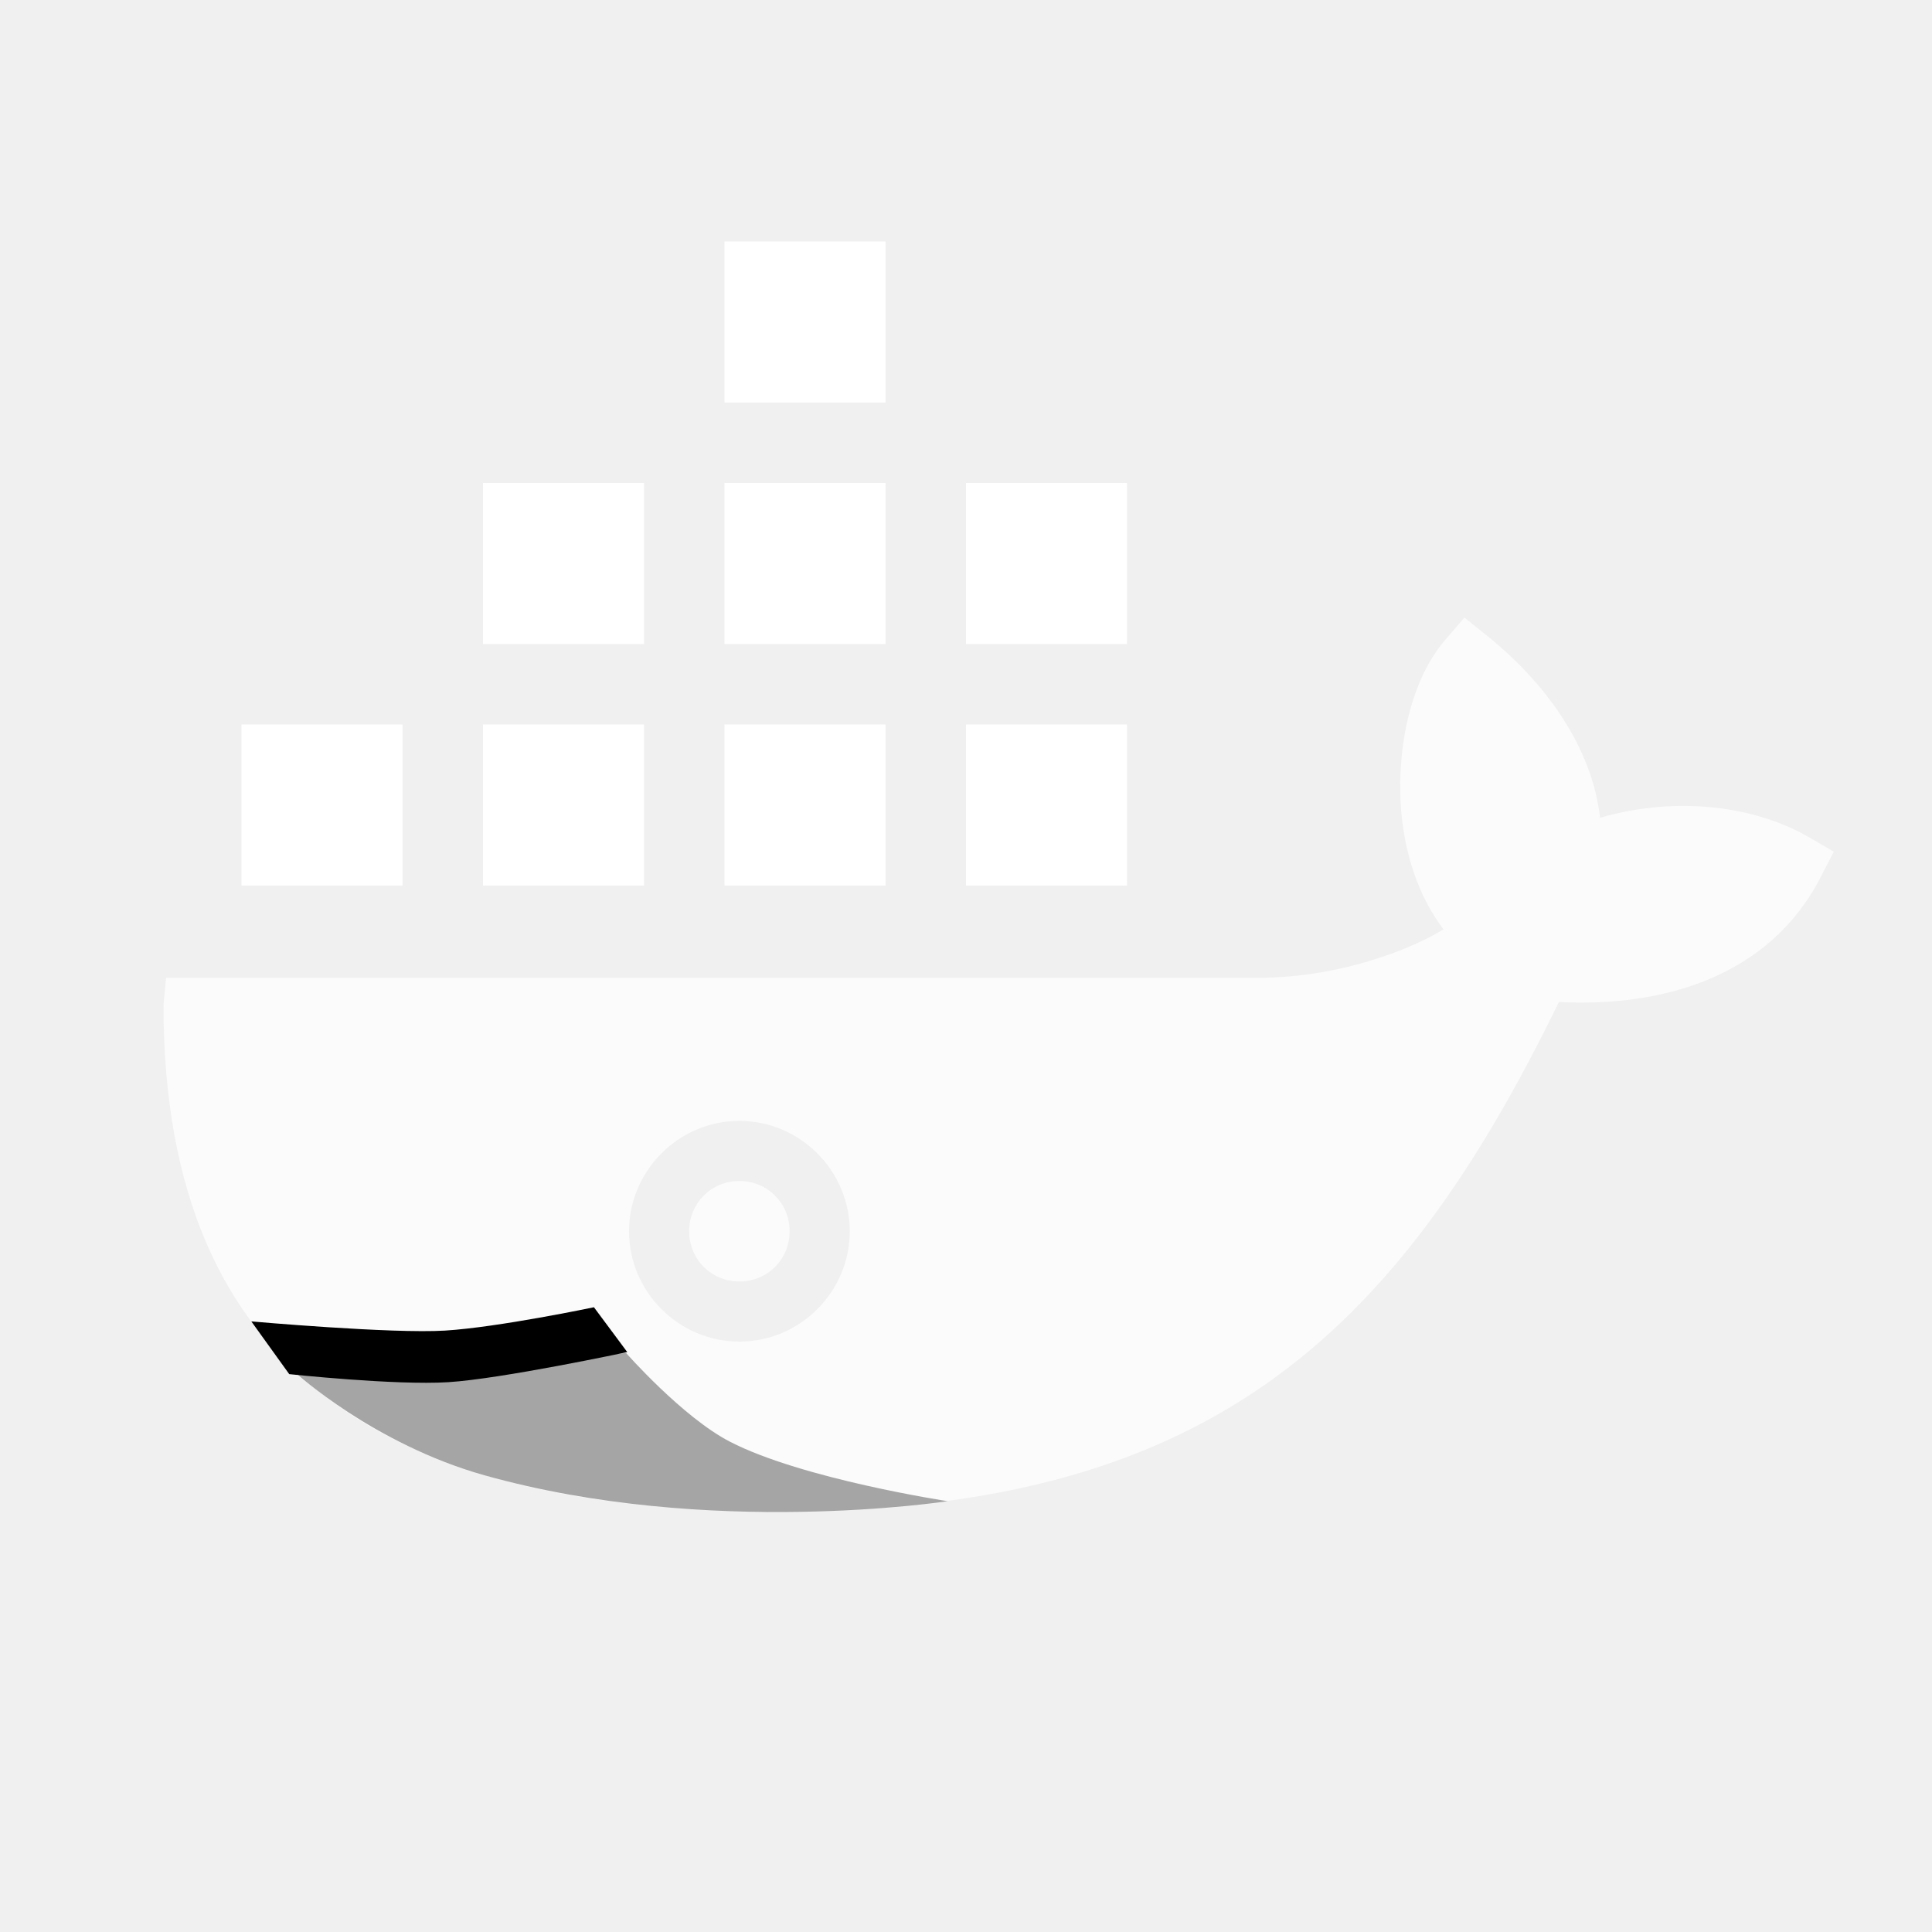
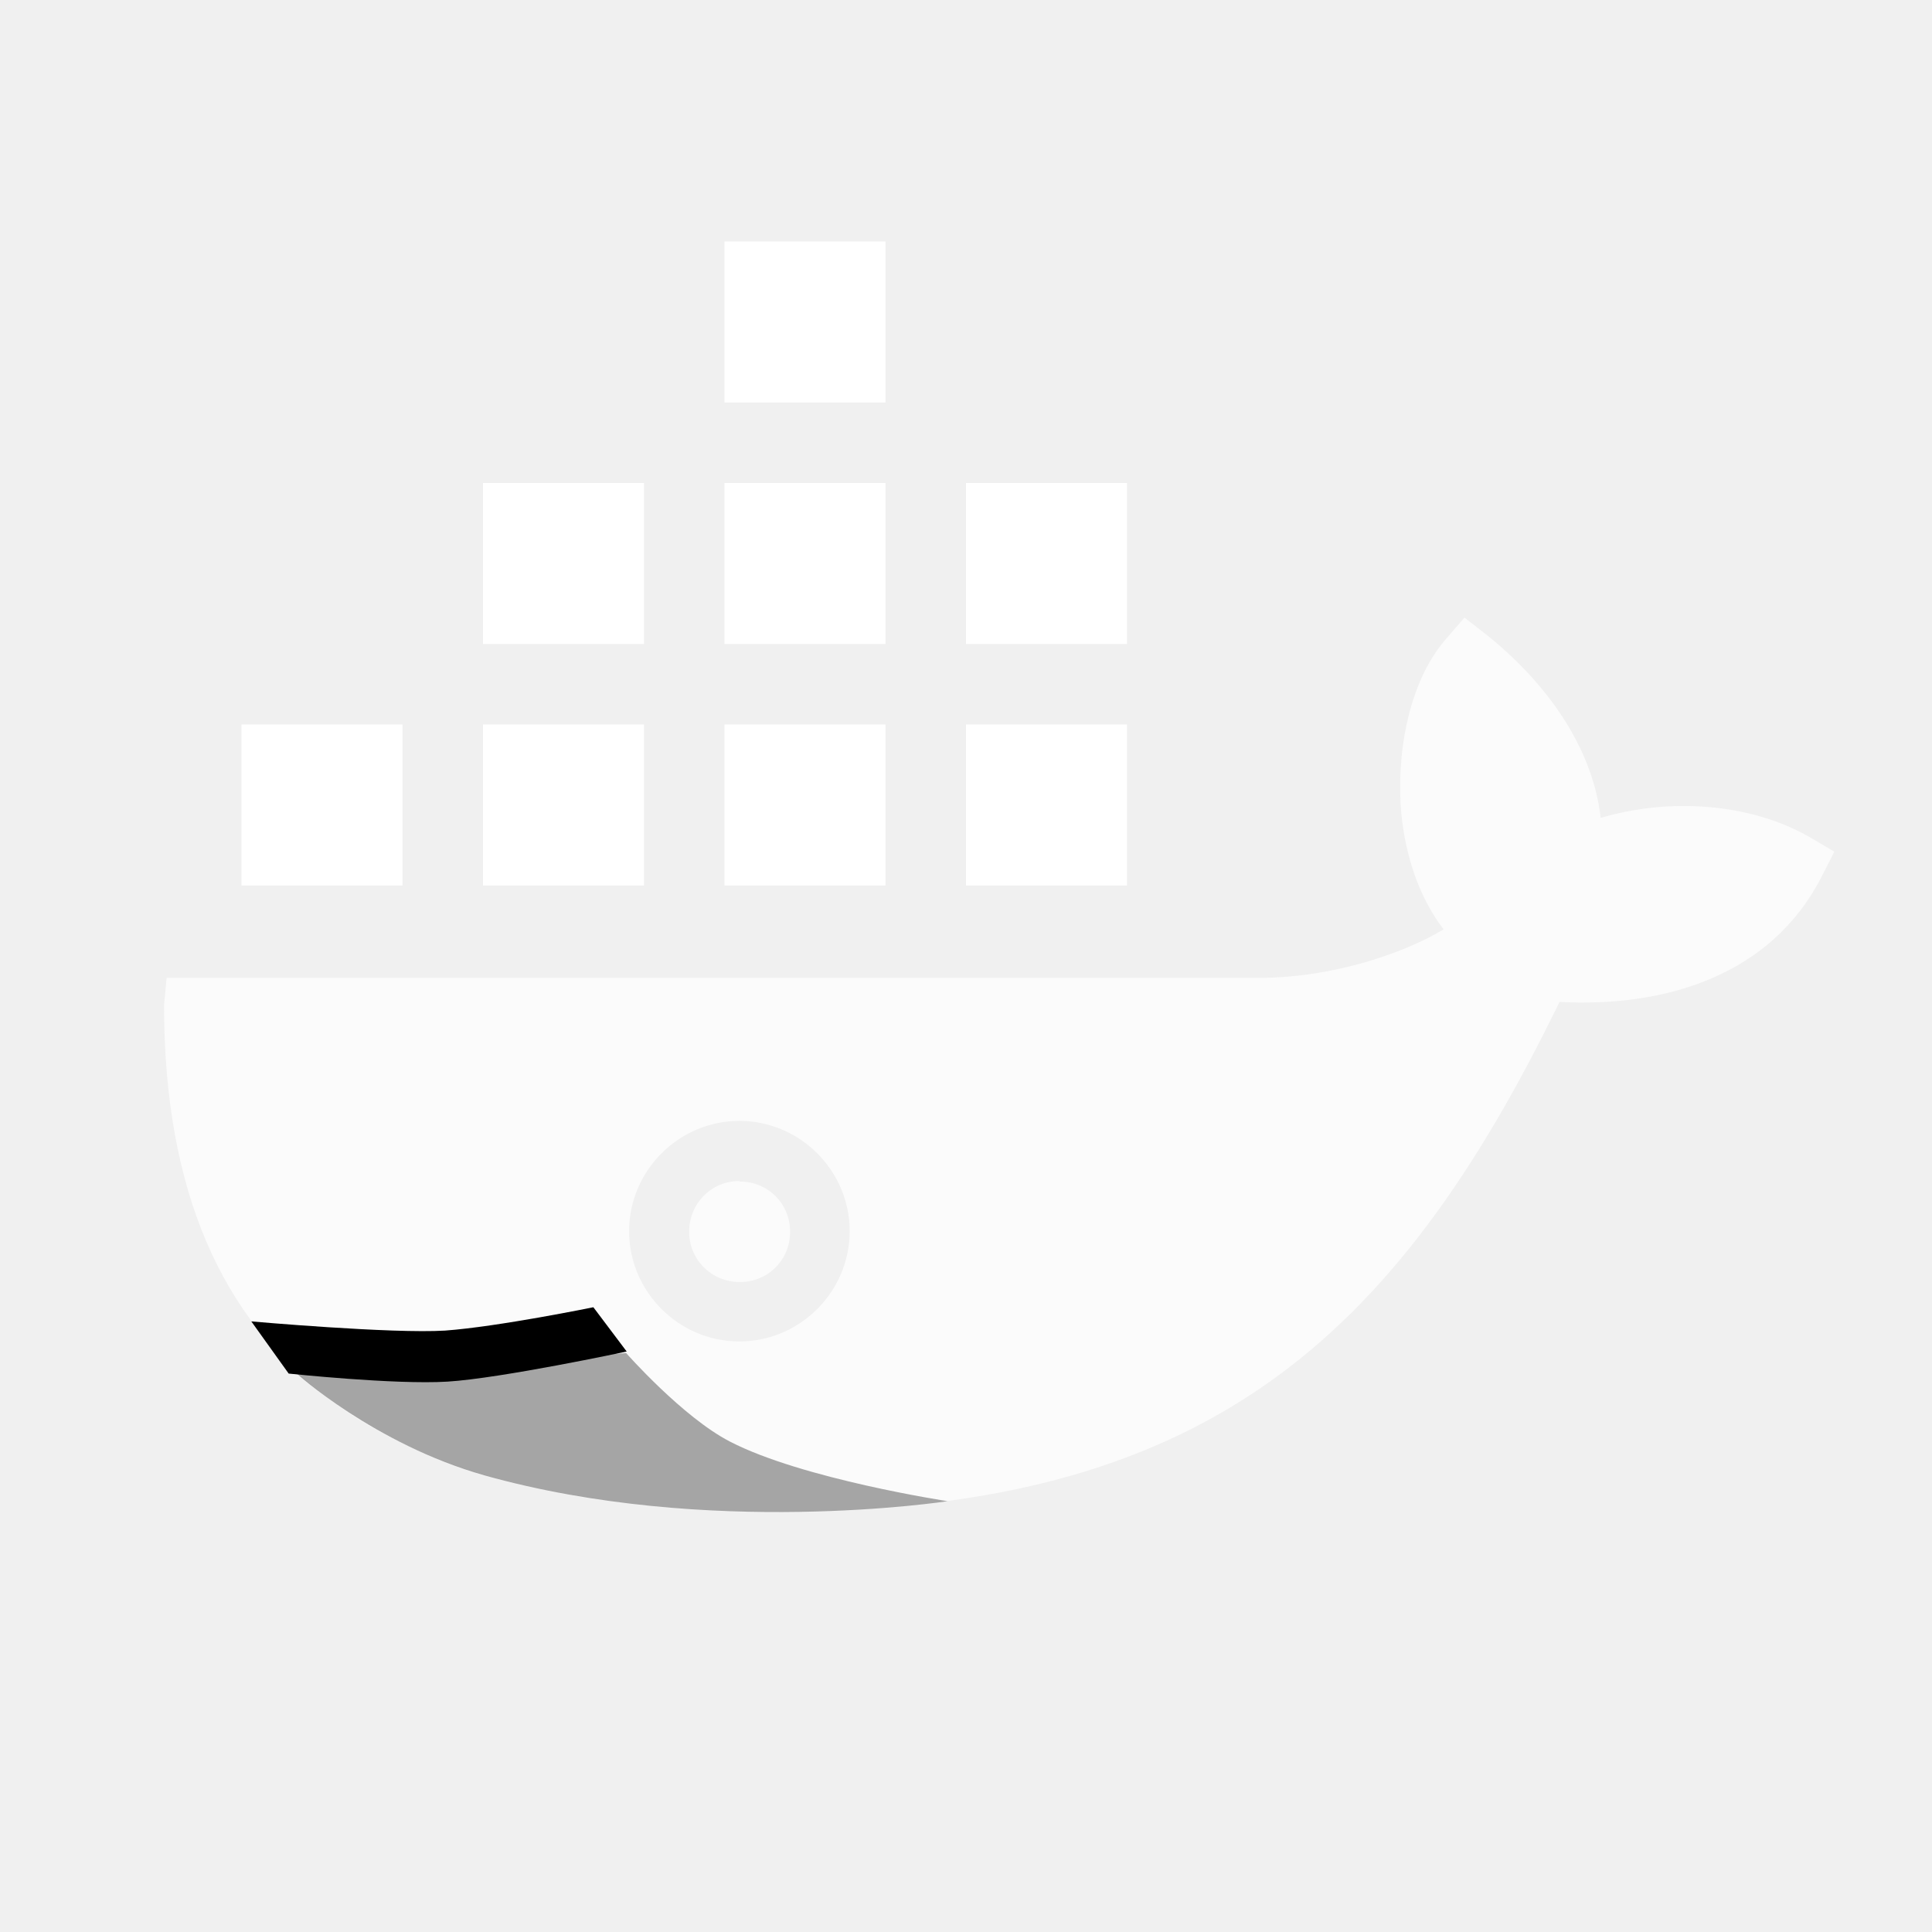
- <svg xmlns="http://www.w3.org/2000/svg" version="1.1" id="Layer_1" x="0px" y="0px" width="24" height="24" viewBox="0 0 24 24" enable-background="new 0 0 466 423.891" xml:space="preserve">
-   <defs id="defs39" />
-   <g id="layer2" style="display:inline">
-     <path style="clip-rule:evenodd;fill:#fbfbfb;fill-opacity:1;fill-rule:evenodd;stroke-width:0.047" d="M 18.192,7.672 17.957,7.944 c -0.473,0.547 -0.613,1.456 -0.549,2.154 0.048,0.513 0.209,1.035 0.525,1.447 -0.24,0.144 -0.514,0.258 -0.757,0.34 -0.495,0.168 -1.033,0.262 -1.555,0.262 l -13.558,0 -0.032,0.337 c 0,4.638 2.886,6.292 7.634,6.292 5.282,0 7.651,-2.116 9.7,-6.329 1.295,0.068 2.62,-0.317 3.253,-1.553 l 0.162,-0.314 -0.307,-0.179 C 21.725,9.969 20.727,9.909 19.877,10.159 19.772,9.256 19.178,8.464 18.472,7.897 Z M 9.185,13.924 c 0.753,0 1.371,0.618 1.371,1.371 0,0.753 -0.618,1.371 -1.371,1.371 -0.753,0 -1.371,-0.618 -1.371,-1.371 0,-0.753 0.618,-1.371 1.371,-1.371 z m 0,0.747 c -0.349,0 -0.624,0.275 -0.624,0.624 0,0.349 0.275,0.624 0.624,0.624 0.349,0 0.624,-0.275 0.624,-0.624 0,-0.349 -0.275,-0.624 -0.624,-0.624 z" id="outline_7_" />
-     <path style="fill:#000000;fill-opacity:0.34;fill-rule:evenodd;stroke:none;stroke-width:1px;stroke-linecap:butt;stroke-linejoin:miter;stroke-opacity:1" d="m 3.68,17.059 4.098,-0.251 c 0,0 0.702,0.798 1.289,1.101 0.9,0.465 2.704,0.739 2.704,0.739 0,0 -2.98,0.46 -5.75,-0.321 C 4.634,17.936 3.68,17.059 3.68,17.059 Z" id="path8074" />
-     <path style="color:#000000;clip-rule:nonzero;display:inline;overflow:visible;visibility:visible;opacity:1;isolation:auto;mix-blend-mode:normal;color-interpolation:sRGB;color-interpolation-filters:linearRGB;solid-color:#000000;solid-opacity:1;fill:#000000;fill-opacity:1;fill-rule:nonzero;stroke:none;stroke-width:0.384;stroke-linecap:butt;stroke-linejoin:miter;stroke-miterlimit:4;stroke-dasharray:none;stroke-dashoffset:0;stroke-opacity:0.996;marker:none;marker-start:none;marker-mid:none;marker-end:none;paint-order:normal;color-rendering:auto;image-rendering:auto;shape-rendering:auto;text-rendering:auto;enable-background:accumulate" d="m 3.122,16.415 c 0,0 1.749,0.155 2.407,0.114 0.664,-0.041 1.849,-0.29 1.849,-0.29 l 0.414,0.557 c 0,0 -1.561,0.333 -2.225,0.374 -0.657,0.041 -1.974,-0.1 -1.974,-0.1 z" id="rect8076" />
-   </g>
-   <rect x="-43.5" y="-362.886" display="none" width="792" height="612" id="rect2" style="clip-rule:evenodd;display:none;fill:#e7e7e7;fill-rule:evenodd" />
-   <g id="layer1" style="display:inline">
-     <g id="g8079">
-       <path style="clip-rule:evenodd;fill:#ffffff;fill-rule:evenodd;stroke-width:0.049" id="path23-6" d="m 12,9 2,0 0,2 -2,0 z" />
-       <path style="clip-rule:evenodd;fill:#ffffff;fill-rule:evenodd;stroke-width:0.049" id="path23-6-5" d="m 9,9 2,0 L 11,11 9,11 Z" />
-       <path style="clip-rule:evenodd;fill:#ffffff;fill-rule:evenodd;stroke-width:0.049" id="path23-6-6" d="m 6,9 2,0 L 8,11 6,11 Z" />
-       <path style="clip-rule:evenodd;fill:#ffffff;fill-rule:evenodd;stroke-width:0.049" id="path23-6-5-2" d="m 3,9 2,0 L 5,11 3,11 Z" />
-       <path style="clip-rule:evenodd;fill:#ffffff;fill-rule:evenodd;stroke-width:0.049" id="path23-6-1" d="m 12,6 2,0 0,2 -2,0 z" />
-       <path style="clip-rule:evenodd;fill:#ffffff;fill-rule:evenodd;stroke-width:0.049" id="path23-6-5-27" d="m 9,6 2,0 0,2 L 9,8 Z" />
-       <path style="clip-rule:evenodd;fill:#ffffff;fill-rule:evenodd;stroke-width:0.049" id="path23-6-6-0" d="m 6,6 2,0 L 8,8 6,8 Z" />
-       <path style="clip-rule:evenodd;fill:#ffffff;fill-rule:evenodd;stroke-width:0.049" id="path23-6-1-9" d="m 9,3 2,0 L 11,5 9,5 Z" />
-     </g>
-   </g>
-   <g style="display:none" id="g8207">
-     <g id="g8209" />
-   </g>
+ <svg xmlns="http://www.w3.org/2000/svg" viewBox="0 0 24 24">
+   <path d="M18.192 7.672l-.235.272c-.472.546-.613 1.456-.55 2.154.05.513.21 1.035.526 1.447-.24.144-.514.258-.757.34-.495.168-1.033.263-1.555.263H2.07l-.032.336c0 4.638 2.887 6.292 7.635 6.292 5.28 0 7.65-2.116 9.7-6.33 1.295.07 2.62-.316 3.254-1.552l.16-.314-.305-.18c-.75-.43-1.748-.49-2.598-.24-.103-.904-.7-1.696-1.403-2.263zm-9.007 6.252c.752 0 1.37.618 1.37 1.37 0 .753-.618 1.37-1.37 1.37-.753 0-1.37-.617-1.37-1.37 0-.752.617-1.37 1.37-1.37zm0 .747c-.35 0-.624.28-.624.63s.28.625.63.625.624-.275.624-.624c0-.35-.274-.624-.623-.624z" clip-rule="evenodd" fill="#fbfbfb" fill-rule="evenodd" />
+   <path d="M3.68 17.06l4.098-.252s.702.797 1.29 1.1c.9.466 2.703.74 2.703.74s-2.98.46-5.75-.32c-1.38-.392-2.34-1.27-2.34-1.27z" fill-opacity=".34" fill-rule="evenodd" />
+   <path style="isolation:auto;mix-blend-mode:normal" d="M3.122 16.415s1.75.155 2.407.114c.66-.048 1.842-.29 1.842-.29l.414.55s-1.56.333-2.226.374c-.656.04-1.973-.1-1.973-.1z" color="#000" overflow="visible" solid-color="#000000" />
+   <path d="M12 9h2v2h-2zM9 9h2v2H9zM6 9h2v2H6zM3 9h2v2H3zm9-3h2v2h-2zM9 6h2v2H9zM6 6h2v2H6zm3-3h2v2H9z" clip-rule="evenodd" fill="#fff" fill-rule="evenodd" />
</svg>
